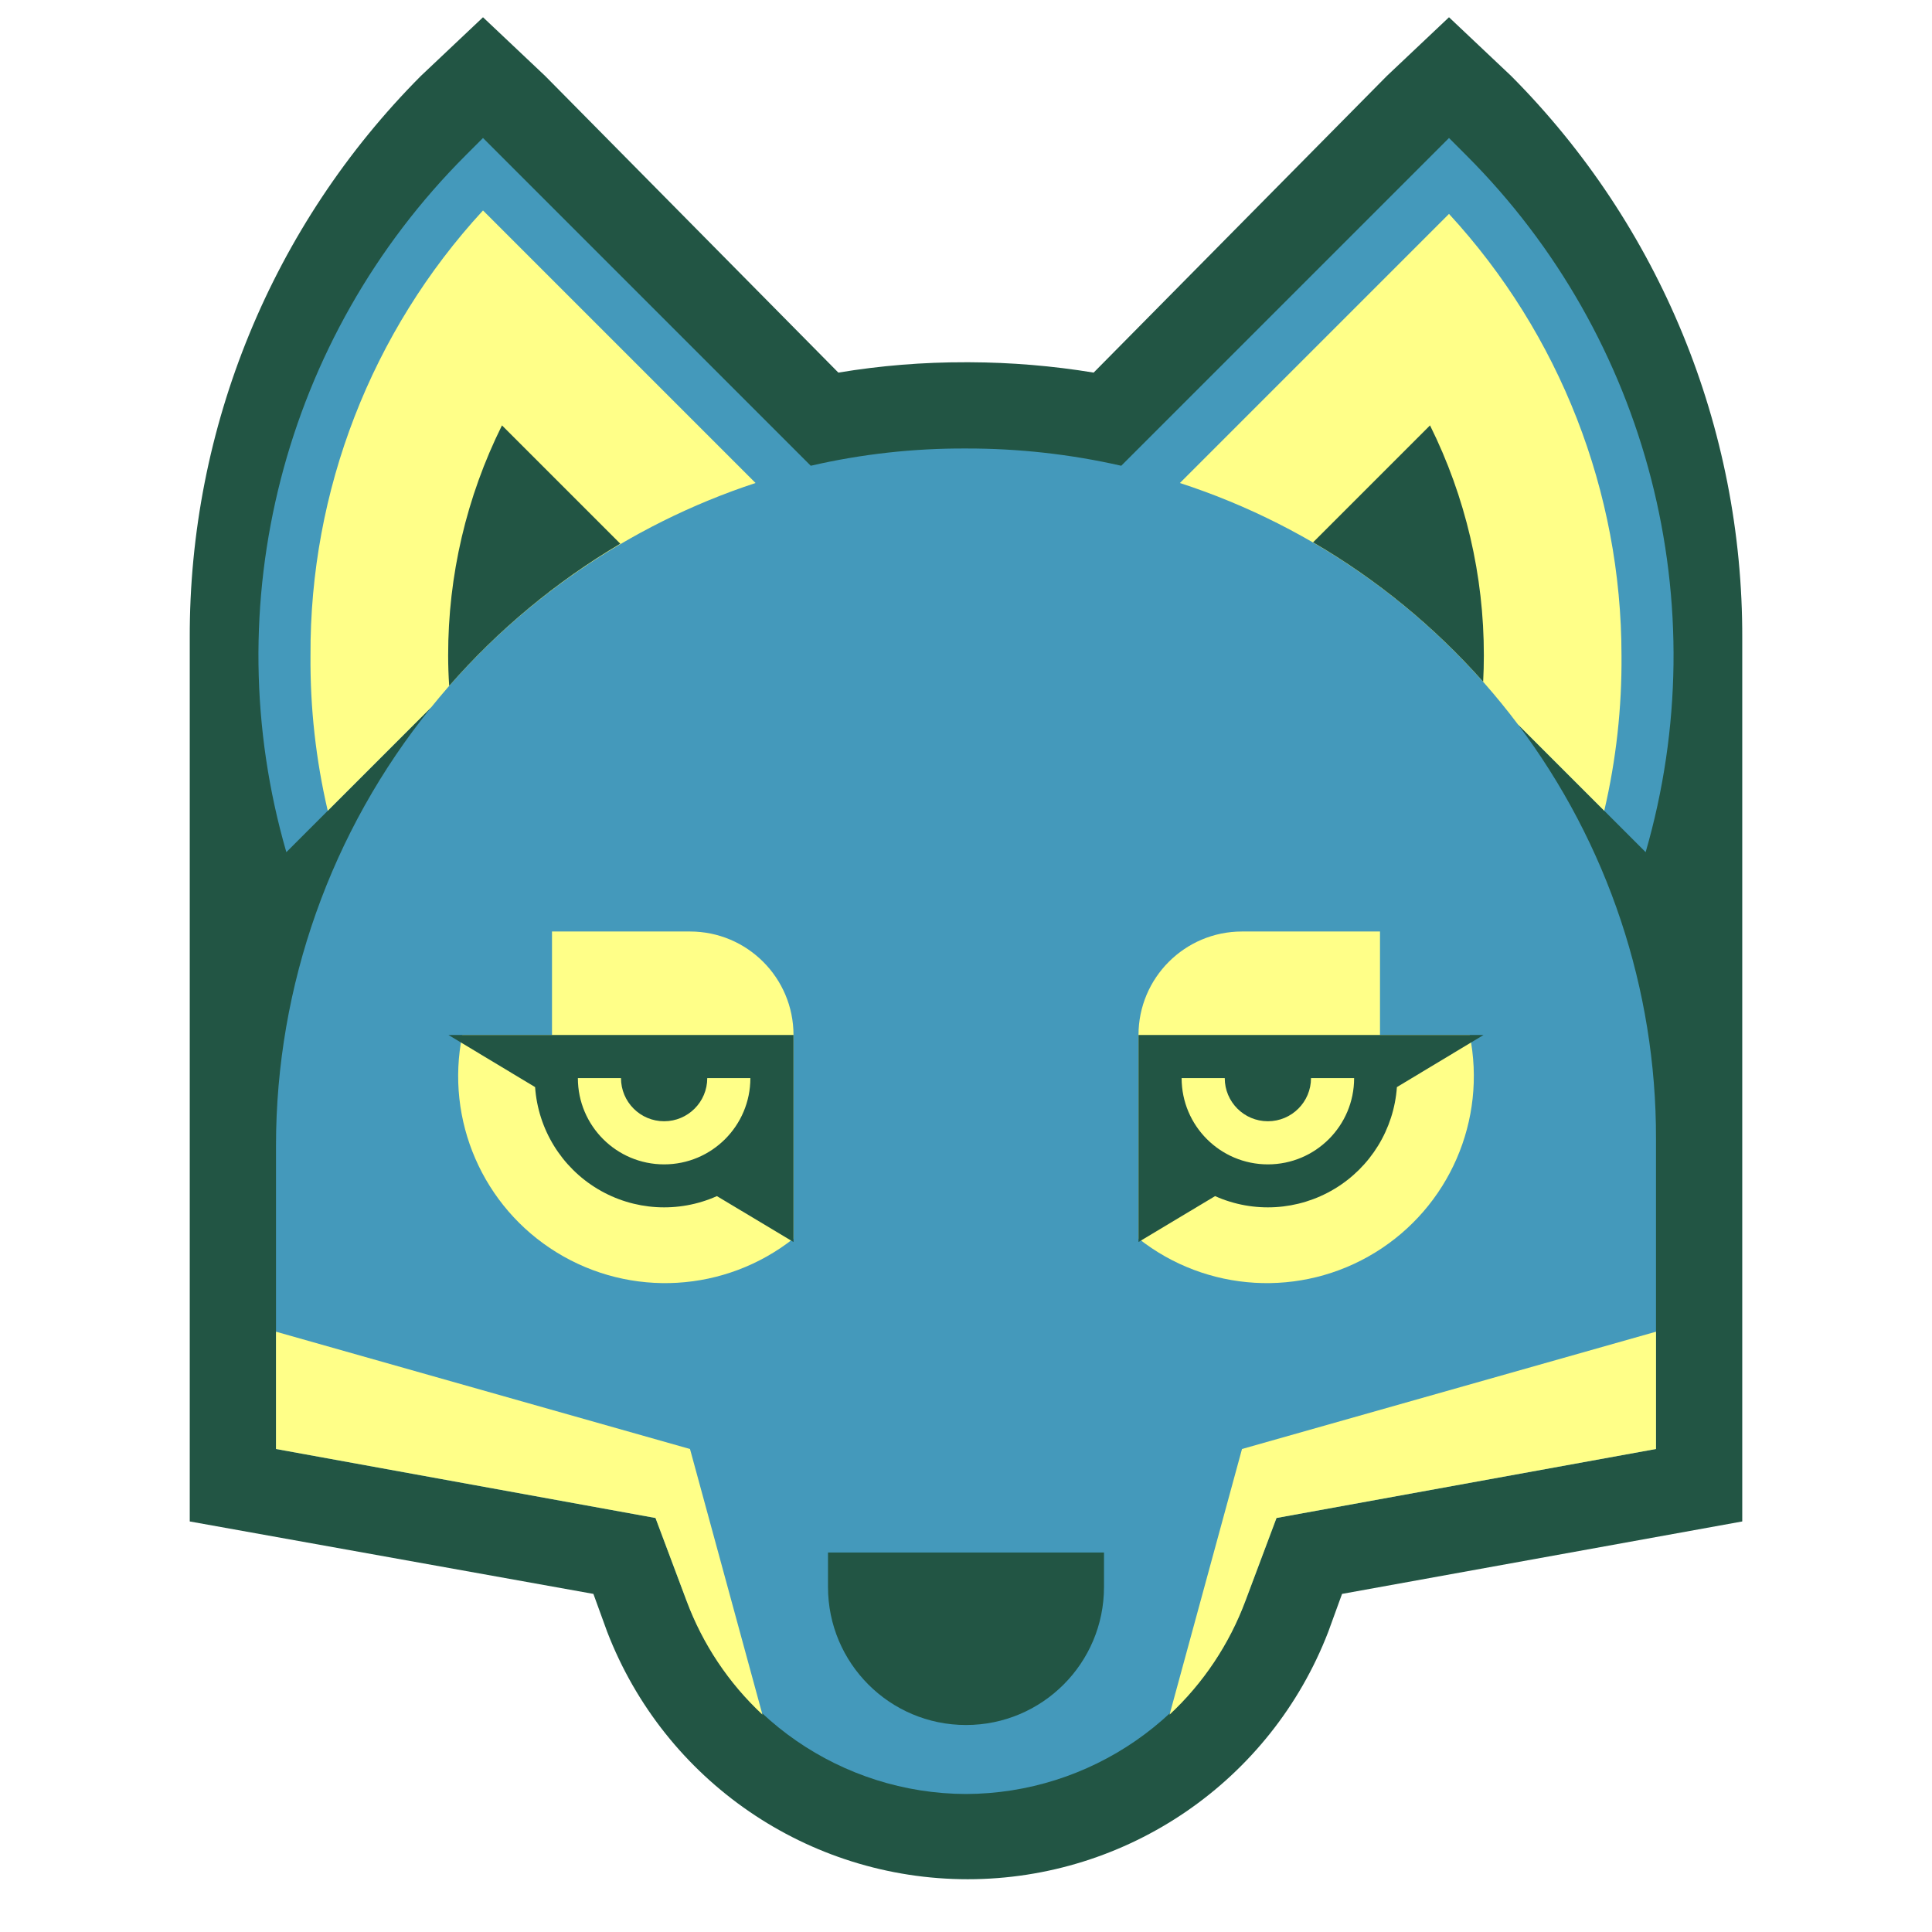
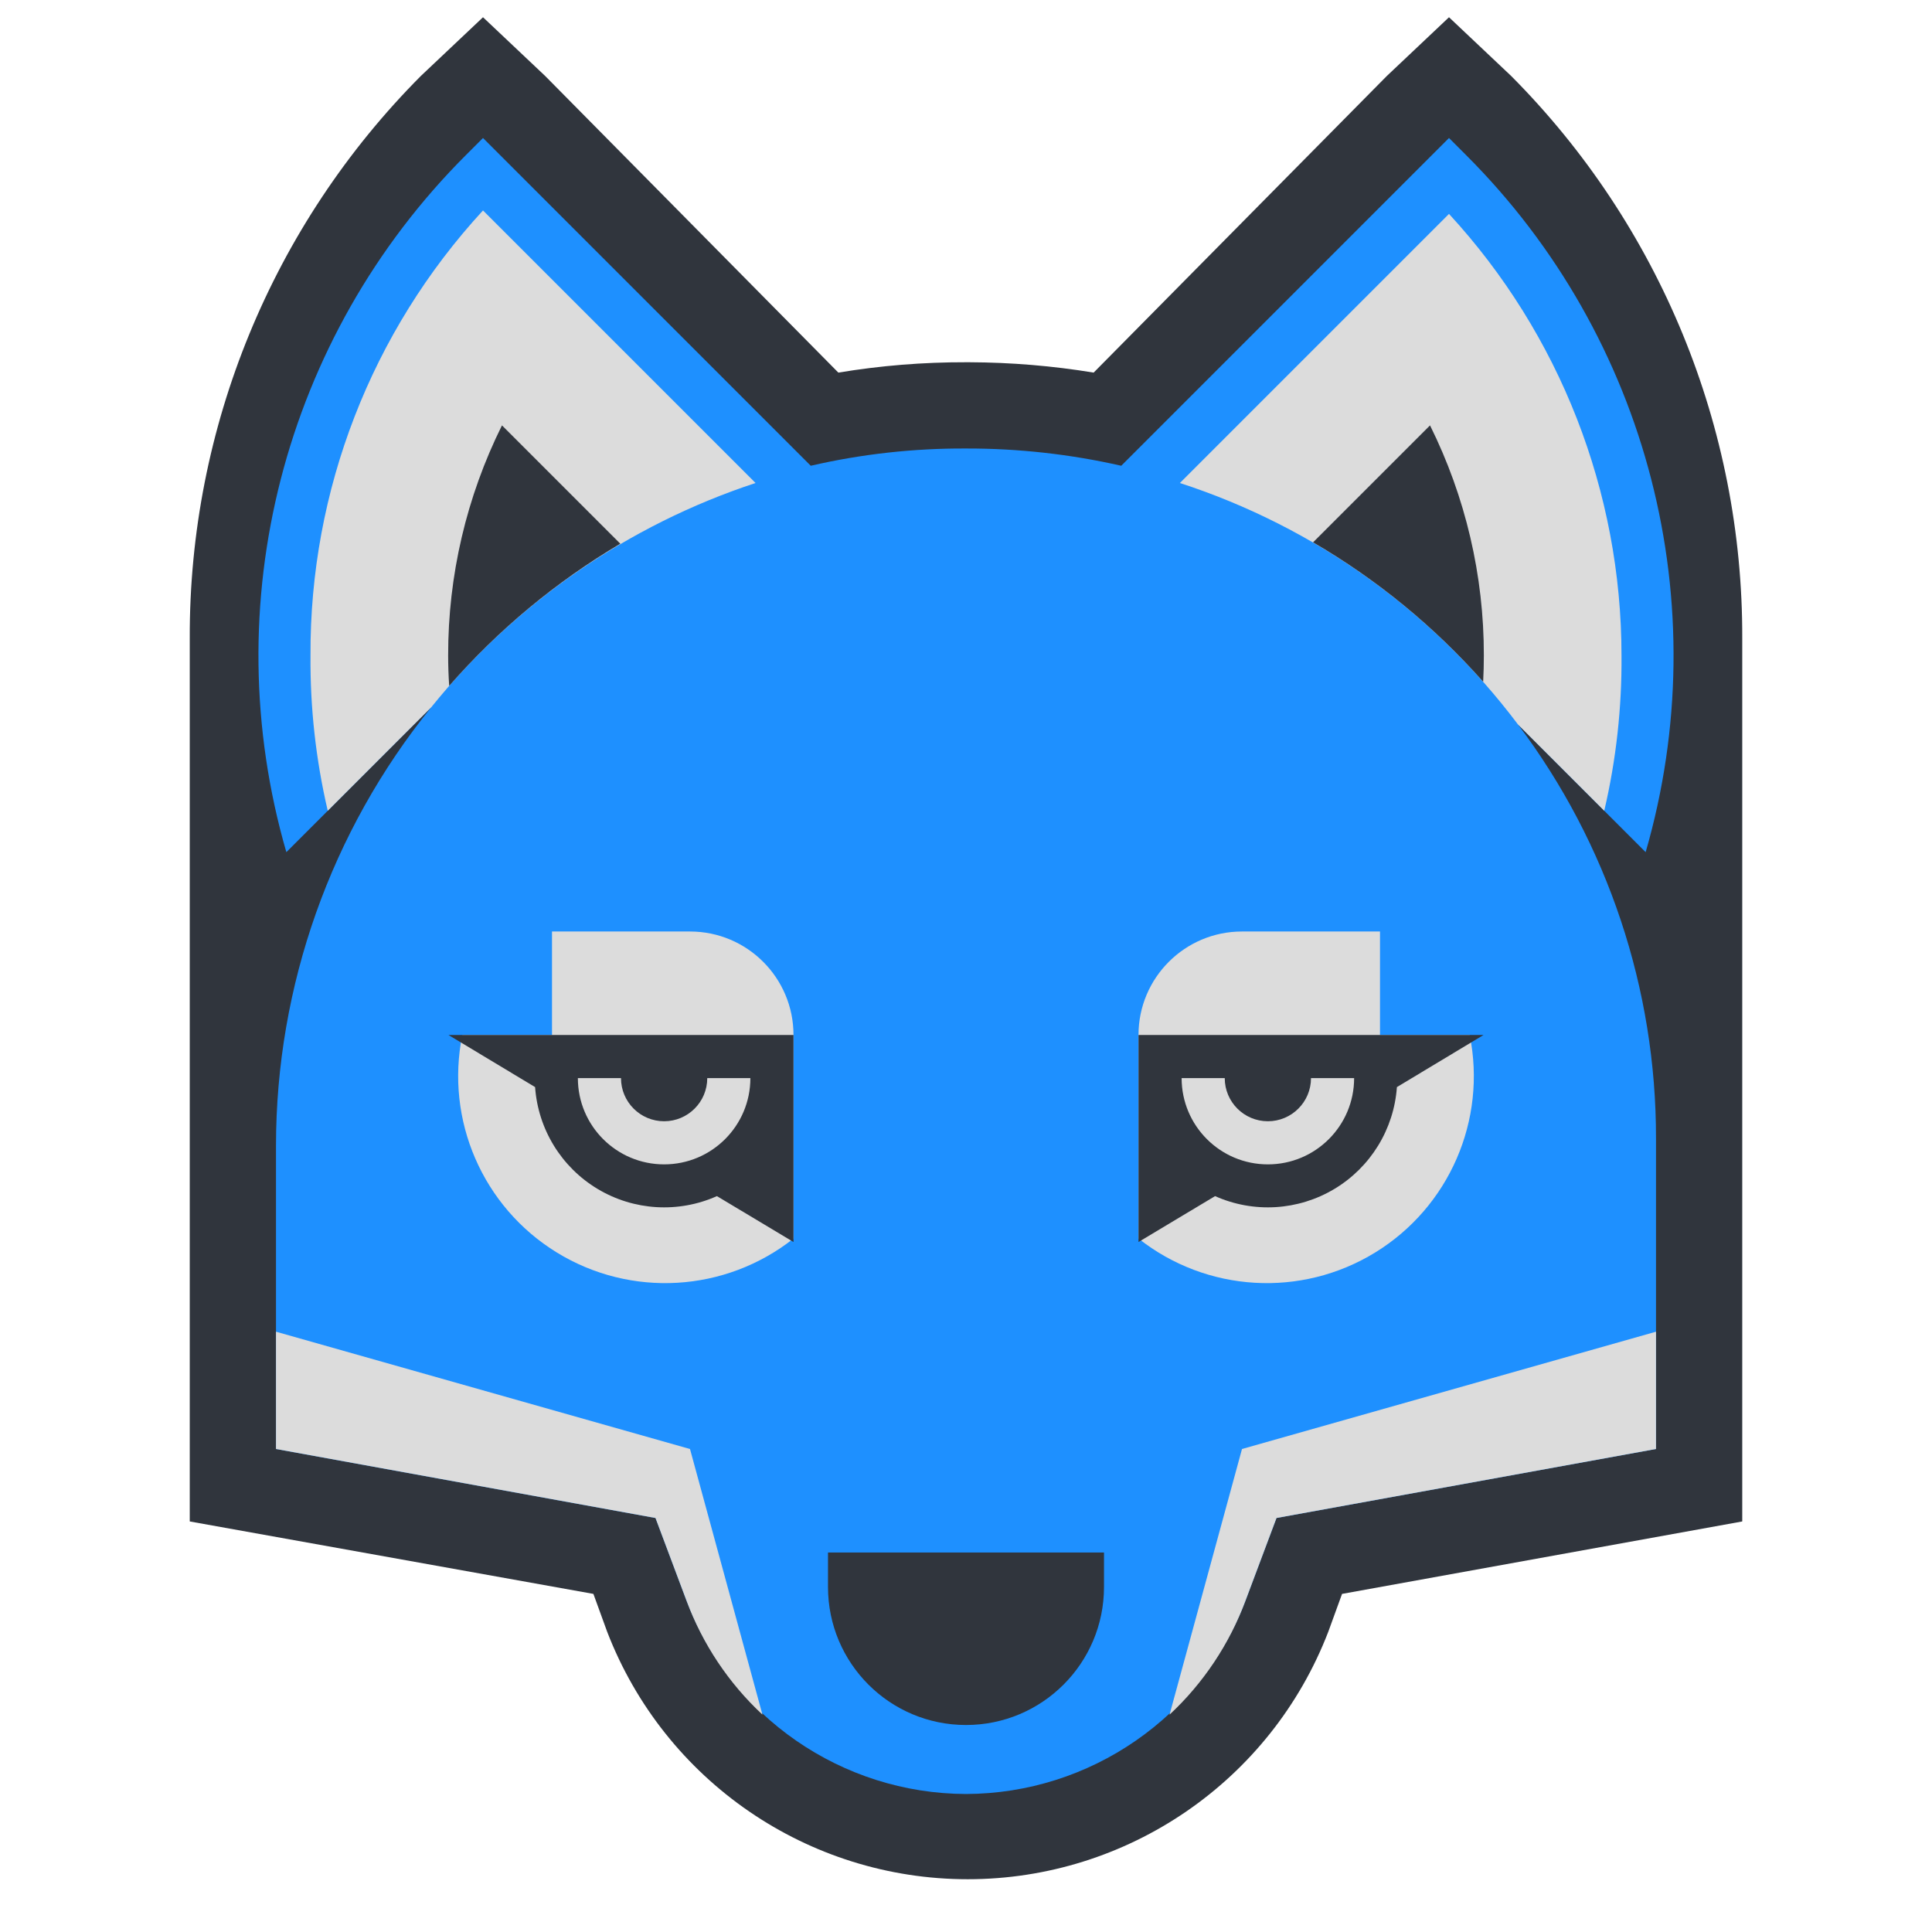
<svg xmlns="http://www.w3.org/2000/svg" viewBox="0 0 560 560">
-   <path d="M420 5 402 22 317 108a227 227 0 0 0-36-3H280a222 222 0 0 0-37 3L158 22 140 5 122 22A230 230 0 0 0 55 185v256l117 21 4 11a112 112 0 0 0 209 0l4-11L505 441v-256A230 230 0 0 0 438 22L420 5Z" fill="#254" />
-   <path d="M477 247A205 205 0 0 0 425 45l-5-5-95 95a201 201 0 0 0-45-5 196 196 0 0 0-45 5L140 40l-5 5A205 205 0 0 0 83 247l42-42A202 202 0 0 0 80 332V420l110 20 9 24A87 87 0 0 0 280 520h0a87 87 0 0 0 81-56L370 440l110-20V330a199 199 0 0 0-40-120Z" fill="#49b" />
-   <path d="M342 140l78-78A189 189 0 0 1 470 190a191 191 0 0 1-5 45L440 210A200 200 0 0 0 342 140ZM125 205a202 202 0 0 1 94-65L140 61A189 189 0 0 0 90 190a191 191 0 0 0 5 45ZM80 386V420l110 20 9 24a86 86 0 0 0 22 33L200 420Zm259 111a86 86 0 0 0 22-33L370 440l110-20V386L360 420ZM426 300H400V270H360a30 30 0 0 0-30 30v59A60 60 0 0 0 426 300ZM200 270H160v30H134A60 60 0 0 0 230 359V300A30 30 0 0 0 200 270Z" fill="#ff8" />
-   <path d="M130.2,198.8c-.2-2.9-.3-5.9-.3-8.8a149.4,149.4,0,0,1,15.6-66.7l34.3,34.3A203.8,203.8,0,0,0,130.2,198.8Zm299.7-1.2q.2-3.8.2-7.6a149.4,149.4,0,0,0-15.6-66.7l-33.9,33.9A200.9,200.9,0,0,1,429.9,197.6ZM240,450v10a40,40,0,0,0,80,0V450ZM130,300l25.1,15.1a37.5,37.5,0,0,0,52.7,31.6L230,360V300Zm87.5,12.5a25,25,0,0,1-50,0H180a12.5,12.5,0,0,0,25,0h12.5M430,300l-25.1,15.1a37.5,37.5,0,0,1-52.7,31.6L330,360V300Zm-87.5,12.5a25,25,0,0,0,50,0H380a12.5,12.5,0,0,1-25,0H342.5" fill="#254" />
+   <path d="M420 5 402 22 317 108a227 227 0 0 0-36-3H280a222 222 0 0 0-37 3L158 22 140 5 122 22A230 230 0 0 0 55 185v256l117 21 4 11a112 112 0 0 0 209 0l4-11L505 441v-256A230 230 0 0 0 438 22L420 5Z" fill="#30353D" />
+   <path d="M477 247A205 205 0 0 0 425 45l-5-5-95 95a201 201 0 0 0-45-5 196 196 0 0 0-45 5L140 40l-5 5A205 205 0 0 0 83 247l42-42A202 202 0 0 0 80 332V420l110 20 9 24A87 87 0 0 0 280 520h0a87 87 0 0 0 81-56L370 440l110-20V330a199 199 0 0 0-40-120Z" fill="#1e90ff" />
+   <path d="M342 140l78-78A189 189 0 0 1 470 190a191 191 0 0 1-5 45L440 210A200 200 0 0 0 342 140ZM125 205a202 202 0 0 1 94-65L140 61A189 189 0 0 0 90 190a191 191 0 0 0 5 45ZM80 386V420l110 20 9 24a86 86 0 0 0 22 33L200 420Zm259 111a86 86 0 0 0 22-33L370 440l110-20V386L360 420ZM426 300H400V270H360a30 30 0 0 0-30 30v59A60 60 0 0 0 426 300ZM200 270H160v30H134A60 60 0 0 0 230 359V300A30 30 0 0 0 200 270Z" fill="#dcdcdc" />
+   <path d="M130.2,198.8c-.2-2.9-.3-5.9-.3-8.8a149.4,149.4,0,0,1,15.6-66.7l34.3,34.3A203.8,203.8,0,0,0,130.2,198.8Zm299.7-1.2q.2-3.8.2-7.6a149.4,149.4,0,0,0-15.6-66.7l-33.9,33.9A200.9,200.9,0,0,1,429.9,197.6ZM240,450v10a40,40,0,0,0,80,0V450ZM130,300l25.1,15.1a37.5,37.5,0,0,0,52.7,31.6L230,360V300Zm87.5,12.5a25,25,0,0,1-50,0H180a12.5,12.5,0,0,0,25,0h12.5M430,300l-25.1,15.1a37.5,37.5,0,0,1-52.7,31.6L330,360V300Zm-87.5,12.5a25,25,0,0,0,50,0H380a12.5,12.5,0,0,1-25,0H342.5" fill="#30353D" />
</svg>
